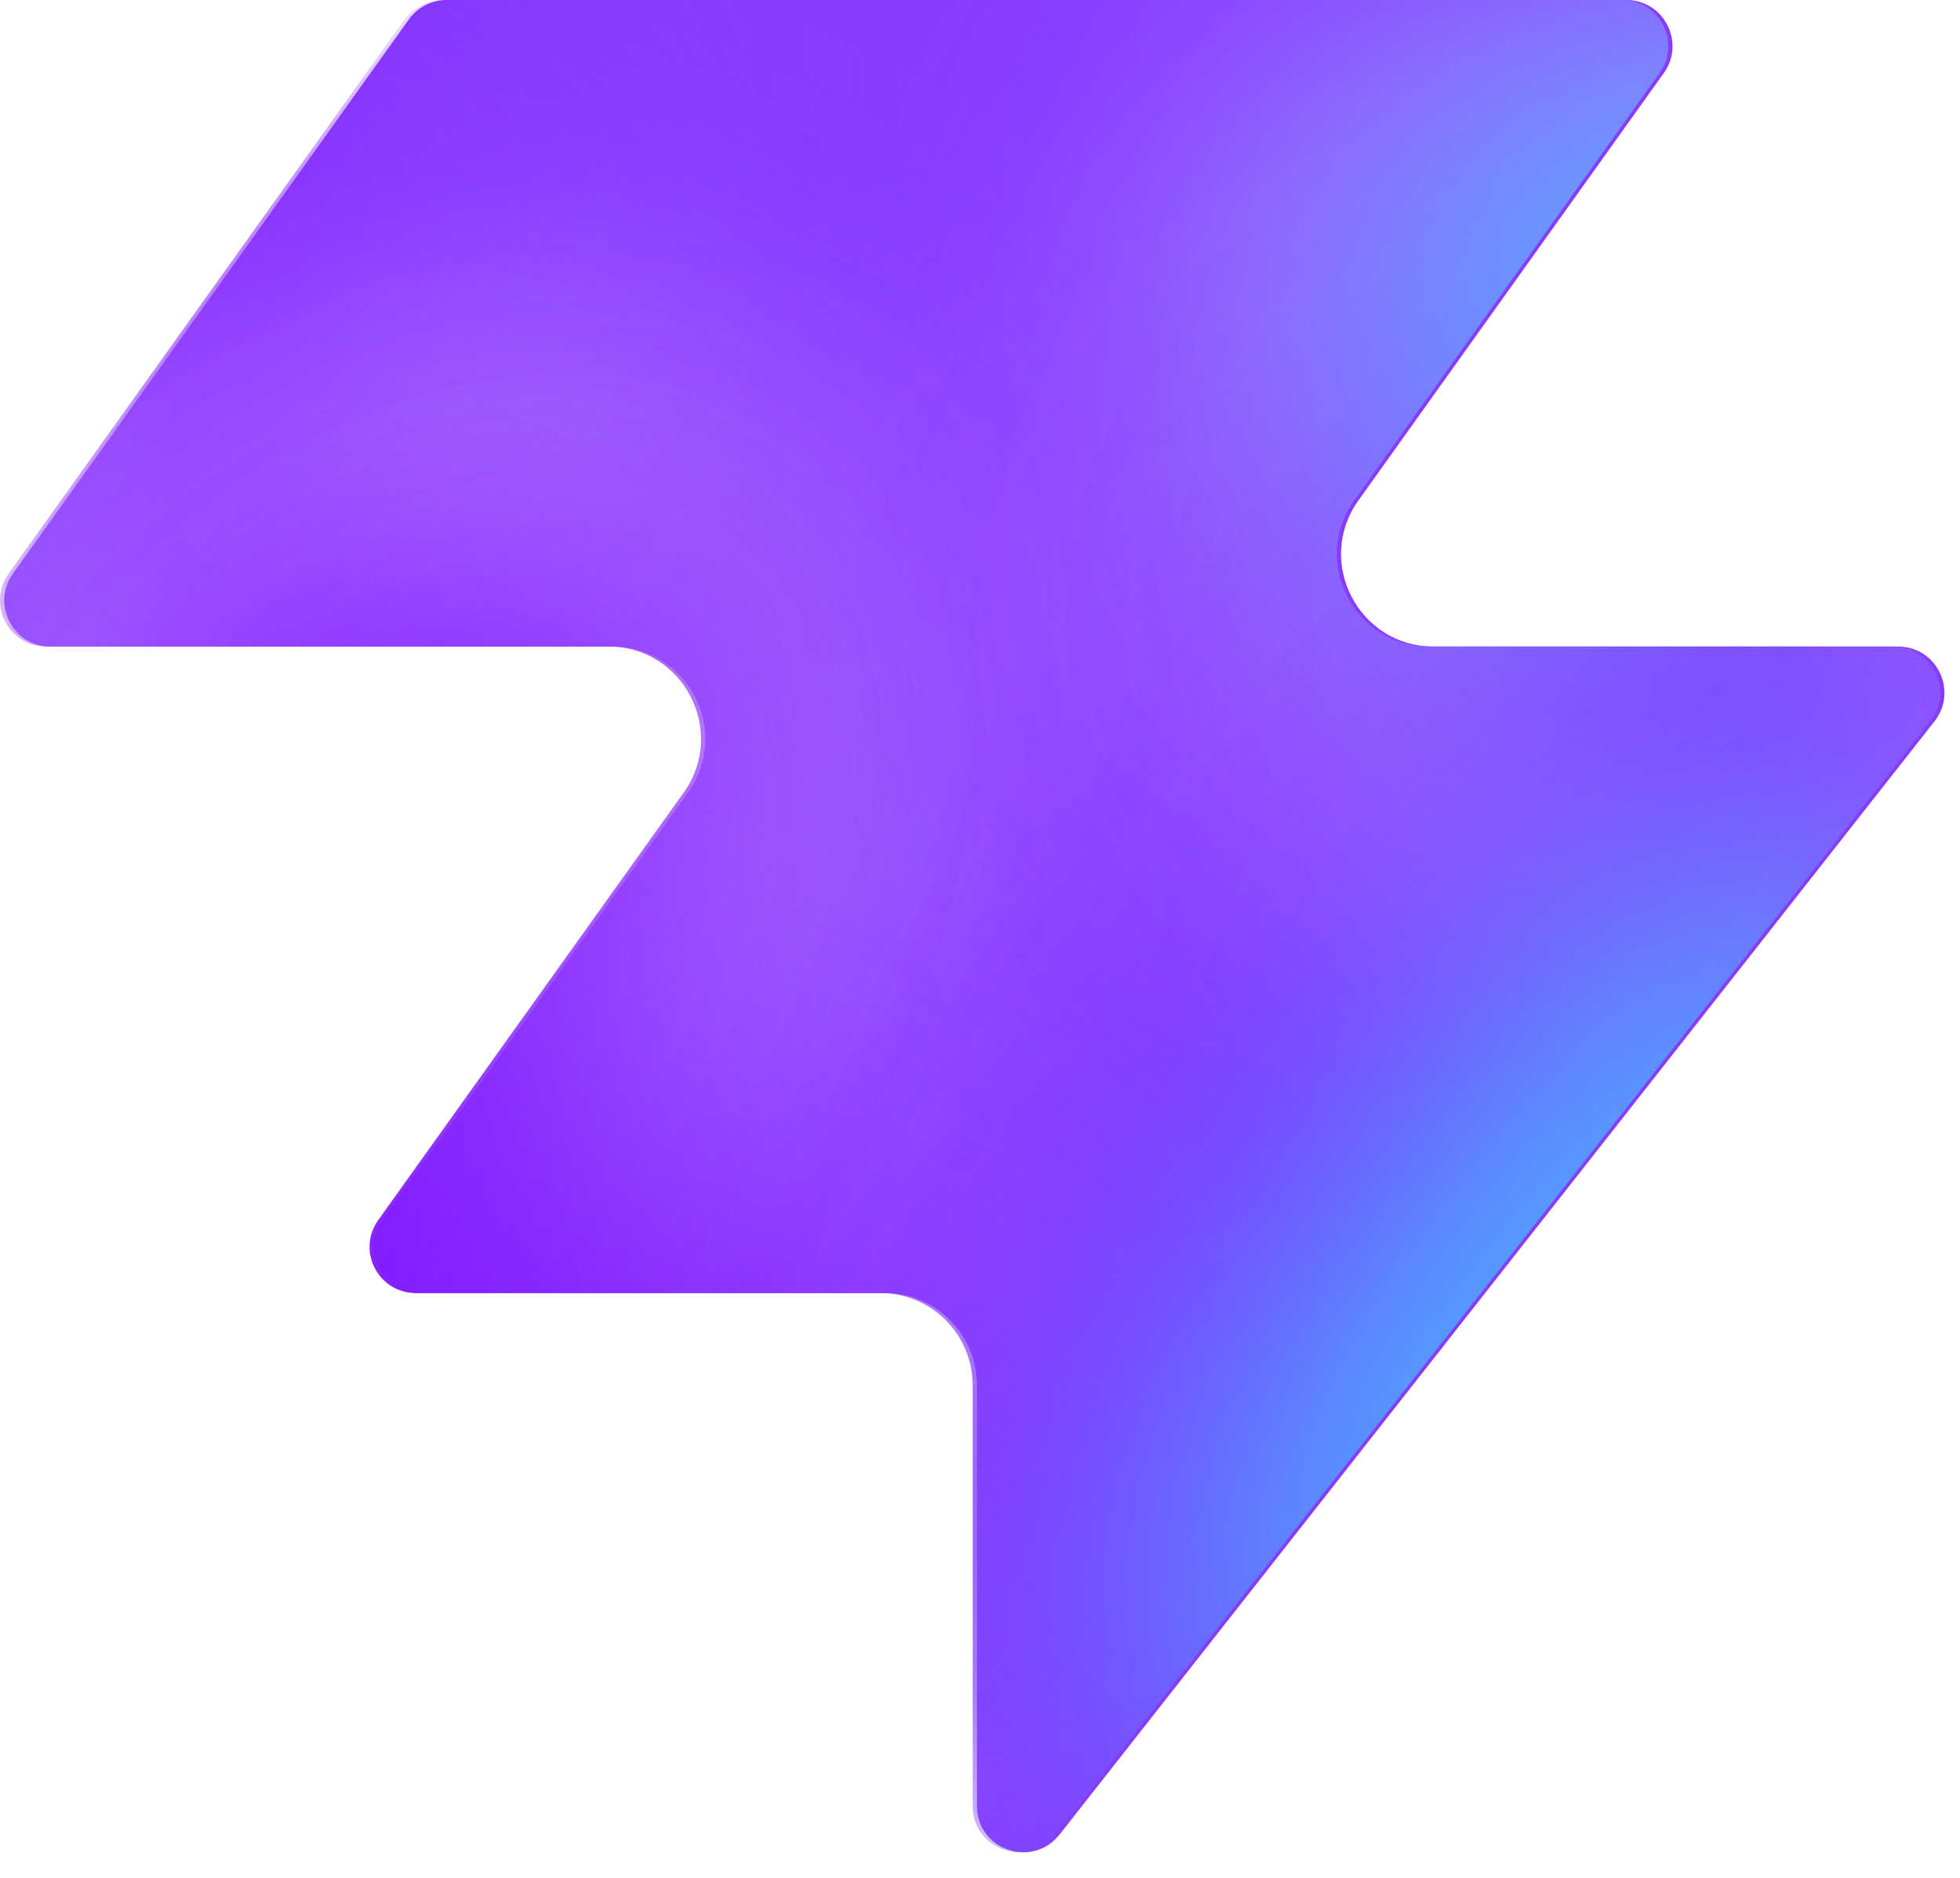
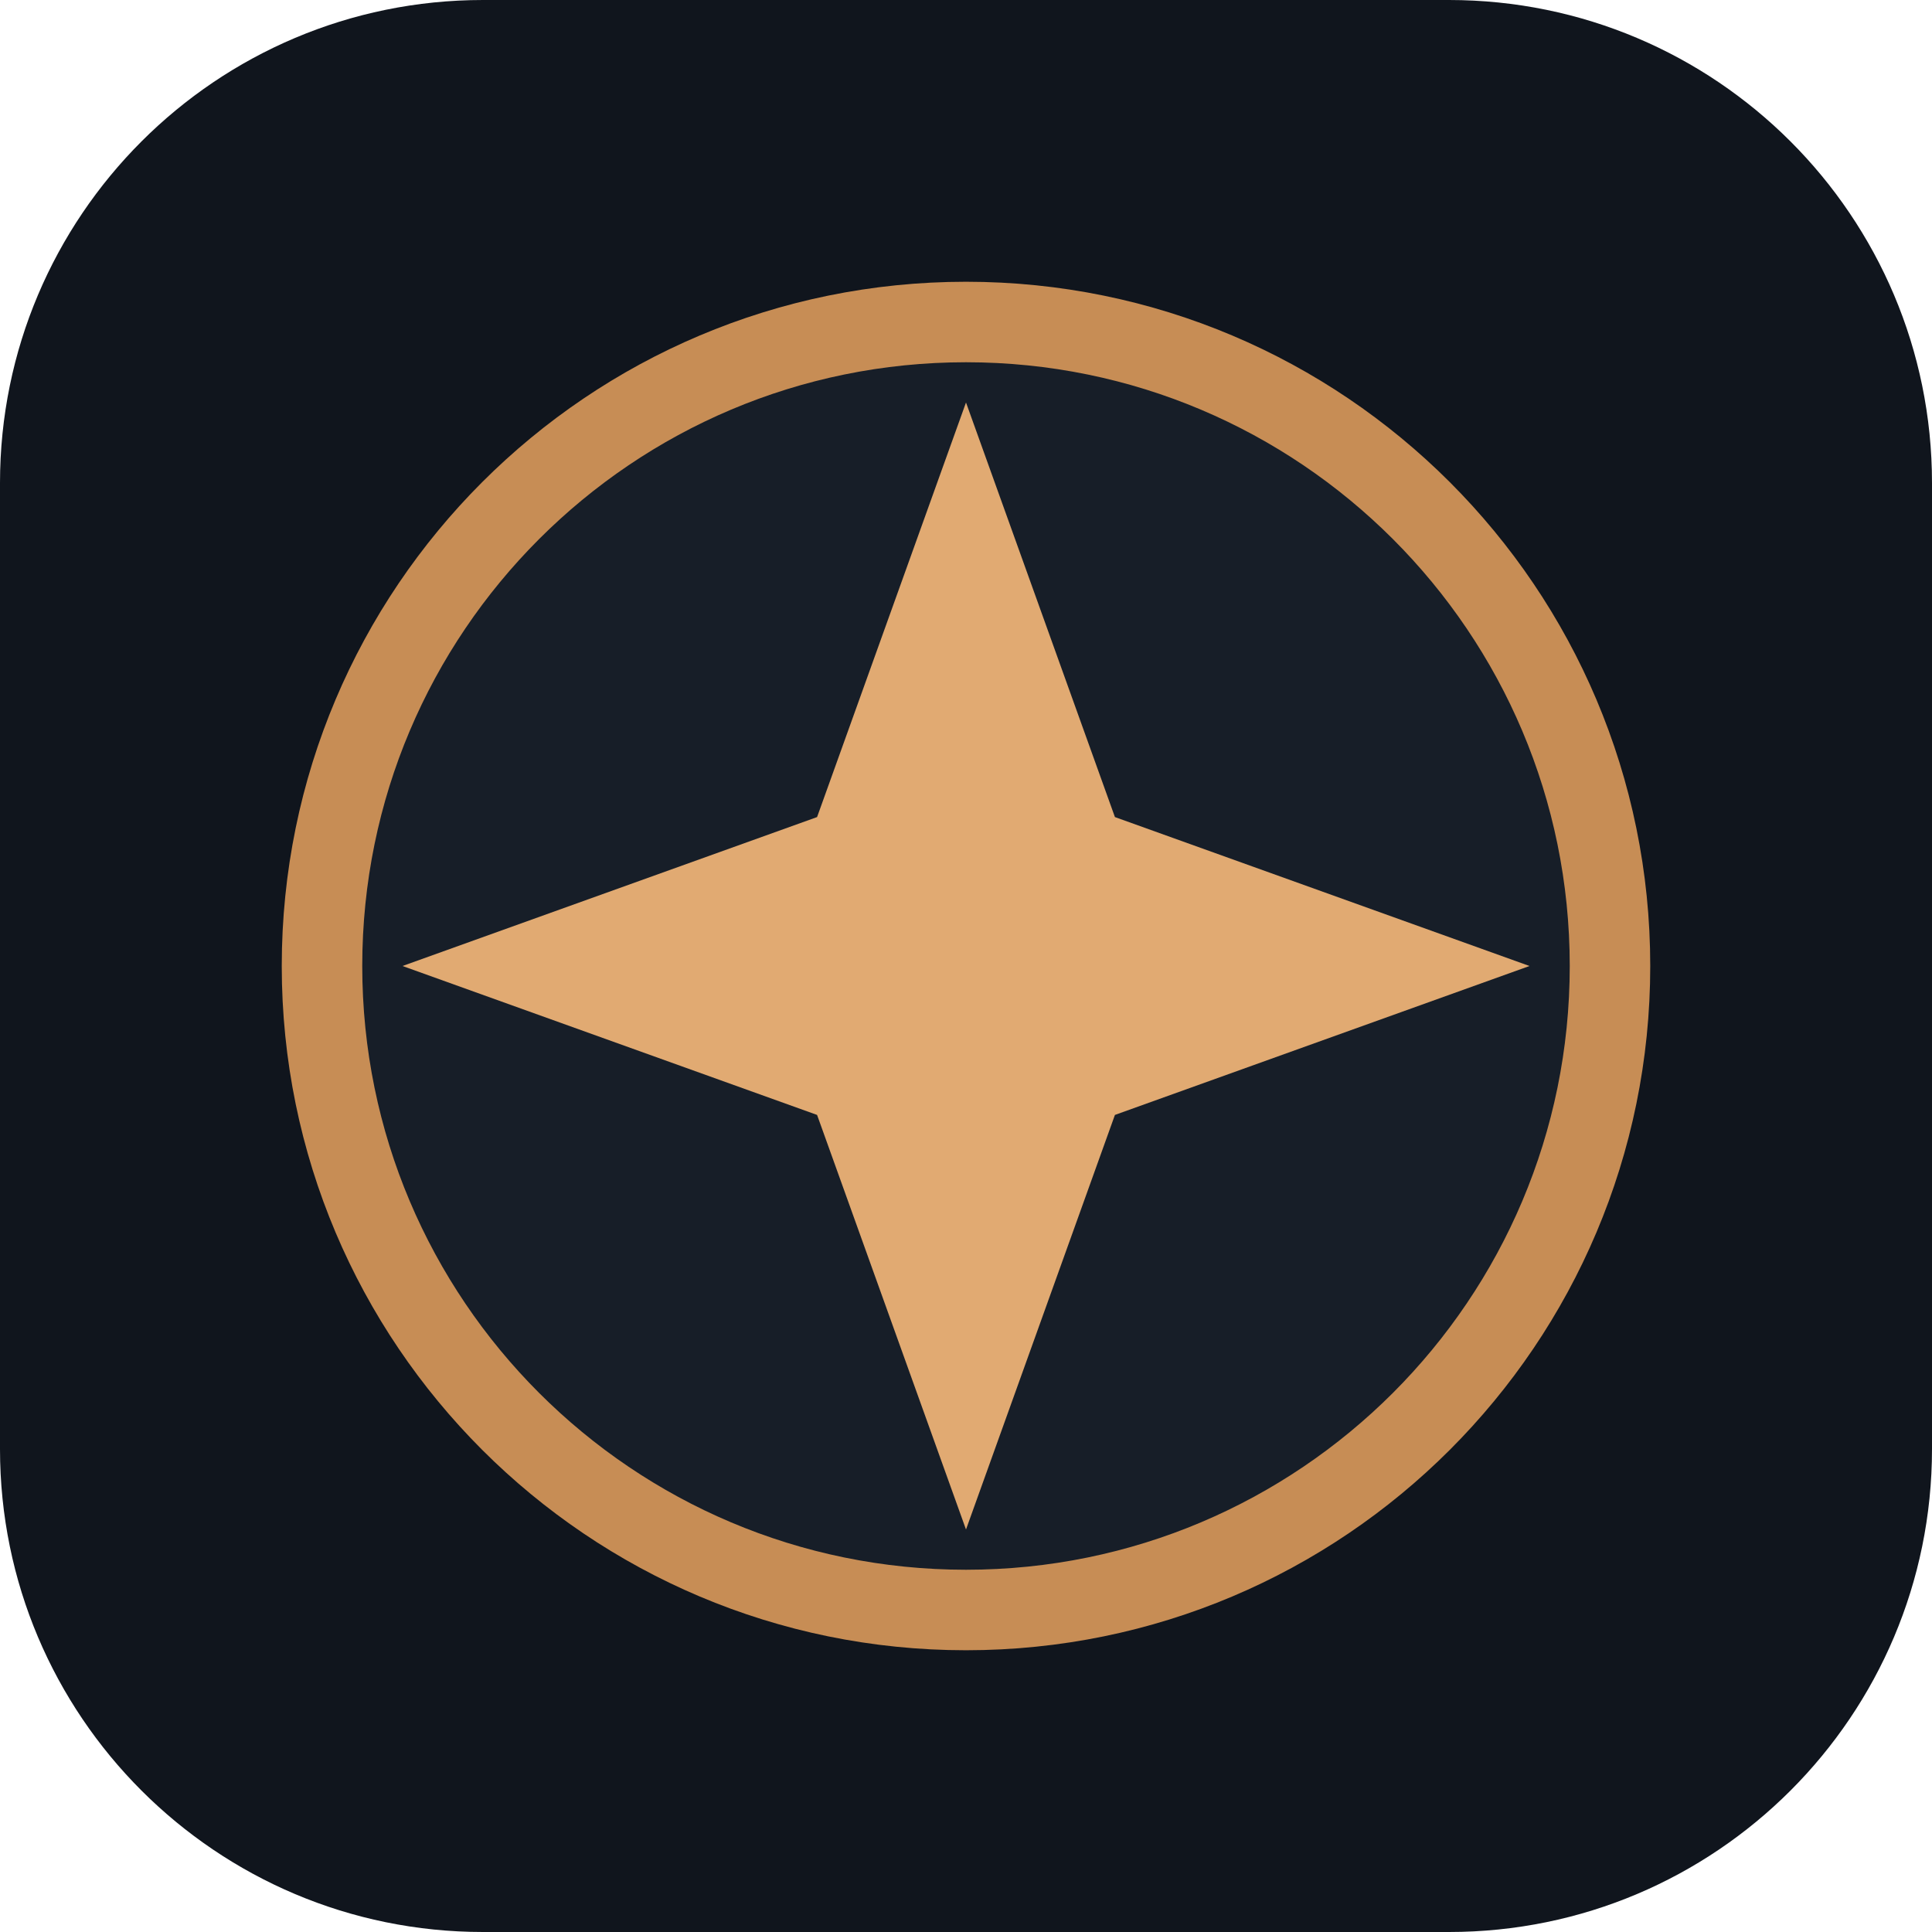
- <svg xmlns="http://www.w3.org/2000/svg" width="48" height="46" fill="none" viewBox="0 0 48 46">
-   <path fill="#863bff" d="M25.946 44.938c-.664.845-2.021.375-2.021-.698V33.937a2.26 2.26 0 0 0-2.262-2.262H10.287c-.92 0-1.456-1.04-.92-1.788l7.48-10.471c1.07-1.497 0-3.578-1.842-3.578H1.237c-.92 0-1.456-1.04-.92-1.788L10.013.474c.214-.297.556-.474.92-.474h28.894c.92 0 1.456 1.04.92 1.788l-7.48 10.471c-1.07 1.498 0 3.579 1.842 3.579h11.377c.943 0 1.473 1.088.89 1.83L25.947 44.94z" style="fill:#863bff;fill:color(display-p3 .525 .23 1);fill-opacity:1" />
-   <mask id="a" width="48" height="46" x="0" y="0" maskUnits="userSpaceOnUse" style="mask-type:alpha">
-     <path fill="#000" d="M25.842 44.938c-.664.844-2.021.375-2.021-.698V33.937a2.26 2.26 0 0 0-2.262-2.262H10.183c-.92 0-1.456-1.04-.92-1.788l7.48-10.471c1.07-1.498 0-3.579-1.842-3.579H1.133c-.92 0-1.456-1.04-.92-1.787L9.91.473c.214-.297.556-.474.92-.474h28.894c.92 0 1.456 1.04.92 1.788l-7.48 10.471c-1.07 1.498 0 3.578 1.842 3.578h11.377c.943 0 1.473 1.088.89 1.832L25.843 44.94z" style="fill:#000;fill-opacity:1" />
-   </mask>
-   <g mask="url(#a)">
-     <g filter="url(#b)">
-       <ellipse cx="5.508" cy="14.704" fill="#ede6ff" rx="5.508" ry="14.704" style="fill:#ede6ff;fill:color(display-p3 .927 .903 1);fill-opacity:1" transform="matrix(.00324 1 1 -.00324 -4.47 31.516)" />
-     </g>
-     <g filter="url(#c)">
-       <ellipse cx="10.399" cy="29.851" fill="#ede6ff" rx="10.399" ry="29.851" style="fill:#ede6ff;fill:color(display-p3 .927 .903 1);fill-opacity:1" transform="matrix(.00324 1 1 -.00324 -39.328 7.883)" />
-     </g>
-     <g filter="url(#d)">
-       <ellipse cx="5.508" cy="30.487" fill="#7e14ff" rx="5.508" ry="30.487" style="fill:#7e14ff;fill:color(display-p3 .492 .077 1);fill-opacity:1" transform="rotate(89.814 -25.913 -14.639)scale(1 -1)" />
-     </g>
-     <g filter="url(#e)">
-       <ellipse cx="5.508" cy="30.599" fill="#7e14ff" rx="5.508" ry="30.599" style="fill:#7e14ff;fill:color(display-p3 .492 .077 1);fill-opacity:1" transform="rotate(89.814 -32.644 -3.334)scale(1 -1)" />
-     </g>
-     <g filter="url(#f)">
-       <ellipse cx="5.508" cy="30.599" fill="#7e14ff" rx="5.508" ry="30.599" style="fill:#7e14ff;fill:color(display-p3 .492 .077 1);fill-opacity:1" transform="matrix(.00324 1 1 -.00324 -34.34 30.47)" />
-     </g>
-     <g filter="url(#g)">
-       <ellipse cx="14.072" cy="22.078" fill="#ede6ff" rx="14.072" ry="22.078" style="fill:#ede6ff;fill:color(display-p3 .927 .903 1);fill-opacity:1" transform="rotate(93.35 24.506 48.493)scale(-1 1)" />
-     </g>
-     <g filter="url(#h)">
-       <ellipse cx="3.47" cy="21.501" fill="#7e14ff" rx="3.47" ry="21.501" style="fill:#7e14ff;fill:color(display-p3 .492 .077 1);fill-opacity:1" transform="rotate(89.009 28.708 47.59)scale(-1 1)" />
-     </g>
-     <g filter="url(#i)">
-       <ellipse cx="3.47" cy="21.501" fill="#7e14ff" rx="3.47" ry="21.501" style="fill:#7e14ff;fill:color(display-p3 .492 .077 1);fill-opacity:1" transform="rotate(89.009 28.708 47.59)scale(-1 1)" />
-     </g>
-     <g filter="url(#j)">
-       <ellipse cx=".387" cy="8.972" fill="#7e14ff" rx="4.407" ry="29.108" style="fill:#7e14ff;fill:color(display-p3 .492 .077 1);fill-opacity:1" transform="rotate(39.51 .387 8.972)" />
-     </g>
-     <g filter="url(#k)">
-       <ellipse cx="47.523" cy="-6.092" fill="#7e14ff" rx="4.407" ry="29.108" style="fill:#7e14ff;fill:color(display-p3 .492 .077 1);fill-opacity:1" transform="rotate(37.892 47.523 -6.092)" />
-     </g>
-     <g filter="url(#l)">
-       <ellipse cx="41.412" cy="6.333" fill="#47bfff" rx="5.971" ry="9.665" style="fill:#47bfff;fill:color(display-p3 .28 .748 1);fill-opacity:1" transform="rotate(37.892 41.412 6.333)" />
-     </g>
-     <g filter="url(#m)">
-       <ellipse cx="-1.879" cy="38.332" fill="#7e14ff" rx="4.407" ry="29.108" style="fill:#7e14ff;fill:color(display-p3 .492 .077 1);fill-opacity:1" transform="rotate(37.892 -1.88 38.332)" />
-     </g>
-     <g filter="url(#n)">
-       <ellipse cx="-1.879" cy="38.332" fill="#7e14ff" rx="4.407" ry="29.108" style="fill:#7e14ff;fill:color(display-p3 .492 .077 1);fill-opacity:1" transform="rotate(37.892 -1.88 38.332)" />
-     </g>
-     <g filter="url(#o)">
-       <ellipse cx="35.651" cy="29.907" fill="#7e14ff" rx="4.407" ry="29.108" style="fill:#7e14ff;fill:color(display-p3 .492 .077 1);fill-opacity:1" transform="rotate(37.892 35.651 29.907)" />
-     </g>
-     <g filter="url(#p)">
-       <ellipse cx="38.418" cy="32.4" fill="#47bfff" rx="5.971" ry="15.297" style="fill:#47bfff;fill:color(display-p3 .28 .748 1);fill-opacity:1" transform="rotate(37.892 38.418 32.4)" />
-     </g>
-   </g>
-   <defs>
-     <filter id="b" width="60.045" height="41.654" x="-19.77" y="16.149" color-interpolation-filters="sRGB" filterUnits="userSpaceOnUse">
-       <feFlood flood-opacity="0" result="BackgroundImageFix" />
-       <feBlend in="SourceGraphic" in2="BackgroundImageFix" result="shape" />
-       <feGaussianBlur result="effect1_foregroundBlur_2002_17158" stdDeviation="7.659" />
-     </filter>
-     <filter id="c" width="90.34" height="51.437" x="-54.613" y="-7.533" color-interpolation-filters="sRGB" filterUnits="userSpaceOnUse">
-       <feFlood flood-opacity="0" result="BackgroundImageFix" />
-       <feBlend in="SourceGraphic" in2="BackgroundImageFix" result="shape" />
-       <feGaussianBlur result="effect1_foregroundBlur_2002_17158" stdDeviation="7.659" />
-     </filter>
-     <filter id="d" width="79.355" height="29.4" x="-49.64" y="2.03" color-interpolation-filters="sRGB" filterUnits="userSpaceOnUse">
-       <feFlood flood-opacity="0" result="BackgroundImageFix" />
-       <feBlend in="SourceGraphic" in2="BackgroundImageFix" result="shape" />
-       <feGaussianBlur result="effect1_foregroundBlur_2002_17158" stdDeviation="4.596" />
-     </filter>
-     <filter id="e" width="79.579" height="29.4" x="-45.045" y="20.029" color-interpolation-filters="sRGB" filterUnits="userSpaceOnUse">
-       <feFlood flood-opacity="0" result="BackgroundImageFix" />
-       <feBlend in="SourceGraphic" in2="BackgroundImageFix" result="shape" />
-       <feGaussianBlur result="effect1_foregroundBlur_2002_17158" stdDeviation="4.596" />
-     </filter>
-     <filter id="f" width="79.579" height="29.4" x="-43.513" y="21.178" color-interpolation-filters="sRGB" filterUnits="userSpaceOnUse">
-       <feFlood flood-opacity="0" result="BackgroundImageFix" />
-       <feBlend in="SourceGraphic" in2="BackgroundImageFix" result="shape" />
-       <feGaussianBlur result="effect1_foregroundBlur_2002_17158" stdDeviation="4.596" />
-     </filter>
-     <filter id="g" width="74.749" height="58.852" x="15.756" y="-17.901" color-interpolation-filters="sRGB" filterUnits="userSpaceOnUse">
-       <feFlood flood-opacity="0" result="BackgroundImageFix" />
-       <feBlend in="SourceGraphic" in2="BackgroundImageFix" result="shape" />
-       <feGaussianBlur result="effect1_foregroundBlur_2002_17158" stdDeviation="7.659" />
-     </filter>
-     <filter id="h" width="61.377" height="25.362" x="23.548" y="2.284" color-interpolation-filters="sRGB" filterUnits="userSpaceOnUse">
-       <feFlood flood-opacity="0" result="BackgroundImageFix" />
-       <feBlend in="SourceGraphic" in2="BackgroundImageFix" result="shape" />
-       <feGaussianBlur result="effect1_foregroundBlur_2002_17158" stdDeviation="4.596" />
-     </filter>
-     <filter id="i" width="61.377" height="25.362" x="23.548" y="2.284" color-interpolation-filters="sRGB" filterUnits="userSpaceOnUse">
-       <feFlood flood-opacity="0" result="BackgroundImageFix" />
-       <feBlend in="SourceGraphic" in2="BackgroundImageFix" result="shape" />
-       <feGaussianBlur result="effect1_foregroundBlur_2002_17158" stdDeviation="4.596" />
-     </filter>
-     <filter id="j" width="56.045" height="63.649" x="-27.636" y="-22.853" color-interpolation-filters="sRGB" filterUnits="userSpaceOnUse">
-       <feFlood flood-opacity="0" result="BackgroundImageFix" />
-       <feBlend in="SourceGraphic" in2="BackgroundImageFix" result="shape" />
-       <feGaussianBlur result="effect1_foregroundBlur_2002_17158" stdDeviation="4.596" />
-     </filter>
-     <filter id="k" width="54.814" height="64.646" x="20.116" y="-38.415" color-interpolation-filters="sRGB" filterUnits="userSpaceOnUse">
-       <feFlood flood-opacity="0" result="BackgroundImageFix" />
-       <feBlend in="SourceGraphic" in2="BackgroundImageFix" result="shape" />
-       <feGaussianBlur result="effect1_foregroundBlur_2002_17158" stdDeviation="4.596" />
-     </filter>
-     <filter id="l" width="33.541" height="35.313" x="24.641" y="-11.323" color-interpolation-filters="sRGB" filterUnits="userSpaceOnUse">
-       <feFlood flood-opacity="0" result="BackgroundImageFix" />
-       <feBlend in="SourceGraphic" in2="BackgroundImageFix" result="shape" />
-       <feGaussianBlur result="effect1_foregroundBlur_2002_17158" stdDeviation="4.596" />
-     </filter>
-     <filter id="m" width="54.814" height="64.646" x="-29.286" y="6.009" color-interpolation-filters="sRGB" filterUnits="userSpaceOnUse">
-       <feFlood flood-opacity="0" result="BackgroundImageFix" />
-       <feBlend in="SourceGraphic" in2="BackgroundImageFix" result="shape" />
-       <feGaussianBlur result="effect1_foregroundBlur_2002_17158" stdDeviation="4.596" />
-     </filter>
-     <filter id="n" width="54.814" height="64.646" x="-29.286" y="6.009" color-interpolation-filters="sRGB" filterUnits="userSpaceOnUse">
-       <feFlood flood-opacity="0" result="BackgroundImageFix" />
-       <feBlend in="SourceGraphic" in2="BackgroundImageFix" result="shape" />
-       <feGaussianBlur result="effect1_foregroundBlur_2002_17158" stdDeviation="4.596" />
-     </filter>
-     <filter id="o" width="54.814" height="64.646" x="8.244" y="-2.416" color-interpolation-filters="sRGB" filterUnits="userSpaceOnUse">
-       <feFlood flood-opacity="0" result="BackgroundImageFix" />
-       <feBlend in="SourceGraphic" in2="BackgroundImageFix" result="shape" />
-       <feGaussianBlur result="effect1_foregroundBlur_2002_17158" stdDeviation="4.596" />
-     </filter>
-     <filter id="p" width="39.409" height="43.623" x="18.713" y="10.588" color-interpolation-filters="sRGB" filterUnits="userSpaceOnUse">
-       <feFlood flood-opacity="0" result="BackgroundImageFix" />
-       <feBlend in="SourceGraphic" in2="BackgroundImageFix" result="shape" />
-       <feGaussianBlur result="effect1_foregroundBlur_2002_17158" stdDeviation="4.596" />
-     </filter>
-   </defs>
+ <svg xmlns="http://www.w3.org/2000/svg" viewBox="0 0 48 48">
+   <rect width="48" height="48" rx="12" fill="#10151d" />
+   <circle cx="24" cy="24" r="16" fill="#171e28" stroke="#c78d55" stroke-width="2" />
+   <path d="m24 10 3.7 10.3L38 24l-10.3 3.7L24 38l-3.7-10.3L10 24l10.3-3.7z" fill="#e1aa72" />
</svg>
